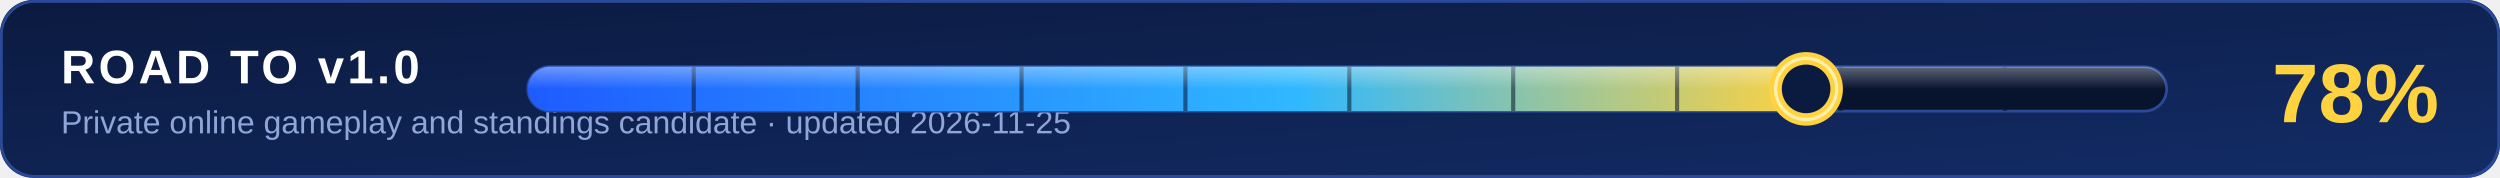
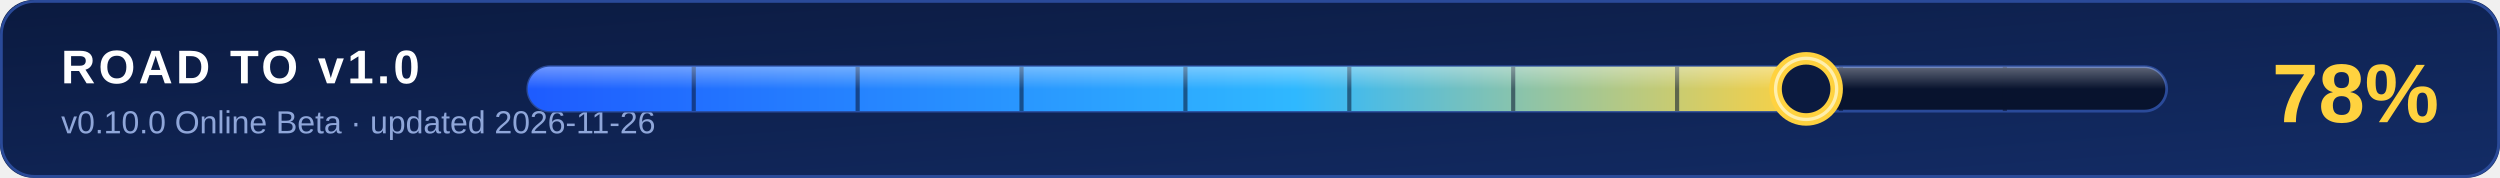
<svg xmlns="http://www.w3.org/2000/svg" width="900" height="64" viewBox="0 0 900 64" role="img" aria-label="Road to v1.0: 78% done">
  <defs>
    <linearGradient id="bg" x1="0" y1="0" x2="1" y2="1">
      <stop offset="0" stop-color="#0b1a3f" />
      <stop offset="1" stop-color="#132c66" />
    </linearGradient>
    <linearGradient id="fill" x1="0" y1="0" x2="1" y2="0">
      <stop offset="0" stop-color="#1e5bff" />
      <stop offset="0.6" stop-color="#2fb8ff" />
      <stop offset="1" stop-color="#ffd23f" />
    </linearGradient>
    <linearGradient id="shine" x1="0" y1="0" x2="0" y2="1">
      <stop offset="0" stop-color="#fff" stop-opacity="0.35" />
      <stop offset="0.5" stop-color="#fff" stop-opacity="0" />
    </linearGradient>
    <clipPath id="c">
      <rect x="190" y="24" width="590" height="16" rx="8" />
    </clipPath>
  </defs>
  <rect width="900" height="64" rx="12" fill="url(#bg)" />
  <rect x="0.5" y="0.5" width="899" height="63" rx="12" fill="none" stroke="#2a4a99" />
  <g font-family="'Segoe UI', -apple-system, 'Helvetica Neue', Arial, sans-serif">
    <text x="22" y="30" fill="#ffffff" font-size="17" font-weight="700" letter-spacing="1.2">ROAD TO v1.0</text>
-     <text x="22" y="48" fill="#8fa6d9" font-size="11.5">Private online gameplay and standings candidate · updated 2026-11-25</text>
+     <text x="22" y="48" fill="#8fa6d9" font-size="11.5">v0.10.0 Online Beta · updated 2026-11-26</text>
    <rect x="190" y="24" width="590" height="16" rx="8" fill="#08132e" stroke="#2a4a99" />
    <g clip-path="url(#c)">
      <rect x="190" y="24" width="460.2" height="16" fill="url(#fill)" />
      <rect x="249.0" y="24" width="1.5" height="16" fill="#08132e" opacity="0.55" />
      <rect x="308.0" y="24" width="1.5" height="16" fill="#08132e" opacity="0.55" />
      <rect x="367.0" y="24" width="1.5" height="16" fill="#08132e" opacity="0.55" />
      <rect x="426.0" y="24" width="1.5" height="16" fill="#08132e" opacity="0.55" />
      <rect x="485.0" y="24" width="1.5" height="16" fill="#08132e" opacity="0.55" />
      <rect x="544.0" y="24" width="1.5" height="16" fill="#08132e" opacity="0.55" />
      <rect x="603.0" y="24" width="1.5" height="16" fill="#08132e" opacity="0.55" />
      <rect x="662.0" y="24" width="1.5" height="16" fill="#08132e" opacity="0.55" />
      <rect x="721.0" y="24" width="1.5" height="16" fill="#08132e" opacity="0.55" />
      <rect x="190" y="24" width="590" height="16" fill="url(#shine)" />
    </g>
    <circle cx="650.2" cy="32.0" r="11" fill="#0b1a3f" stroke="#ffd23f" stroke-width="4.5" />
    <circle cx="650.2" cy="32.0" r="11" fill="none" stroke="#fff6c8" stroke-width="1.2" opacity="0.8" />
    <text x="878" y="44" fill="#ffd23f" font-size="30" font-weight="800" text-anchor="end">78%</text>
  </g>
</svg>
